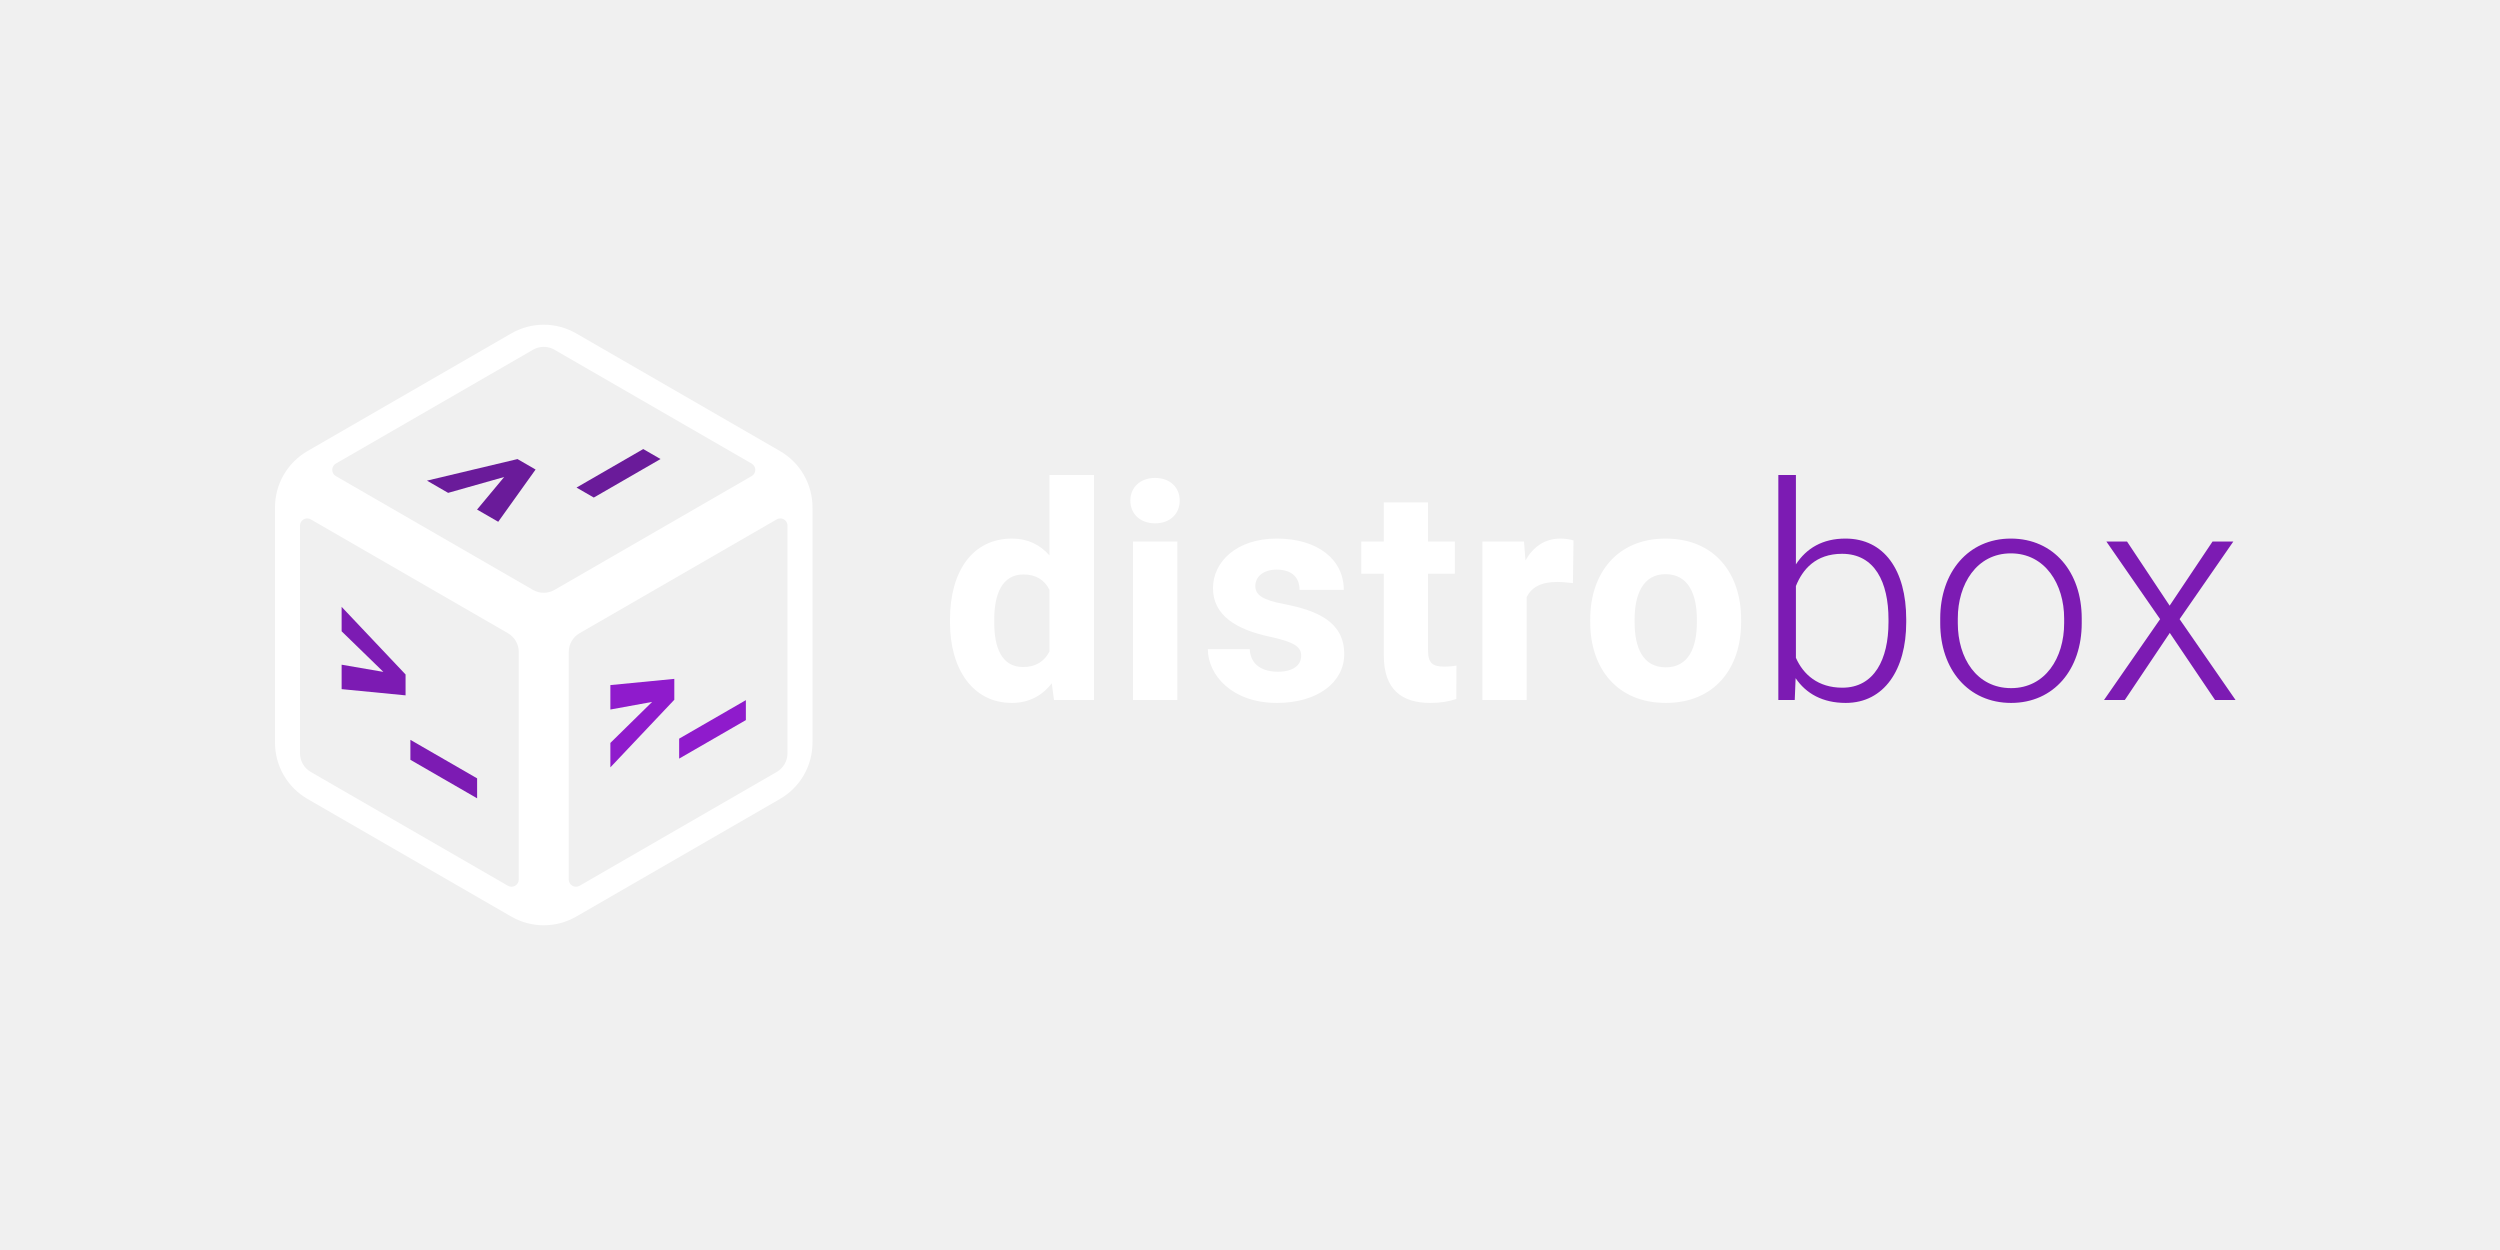
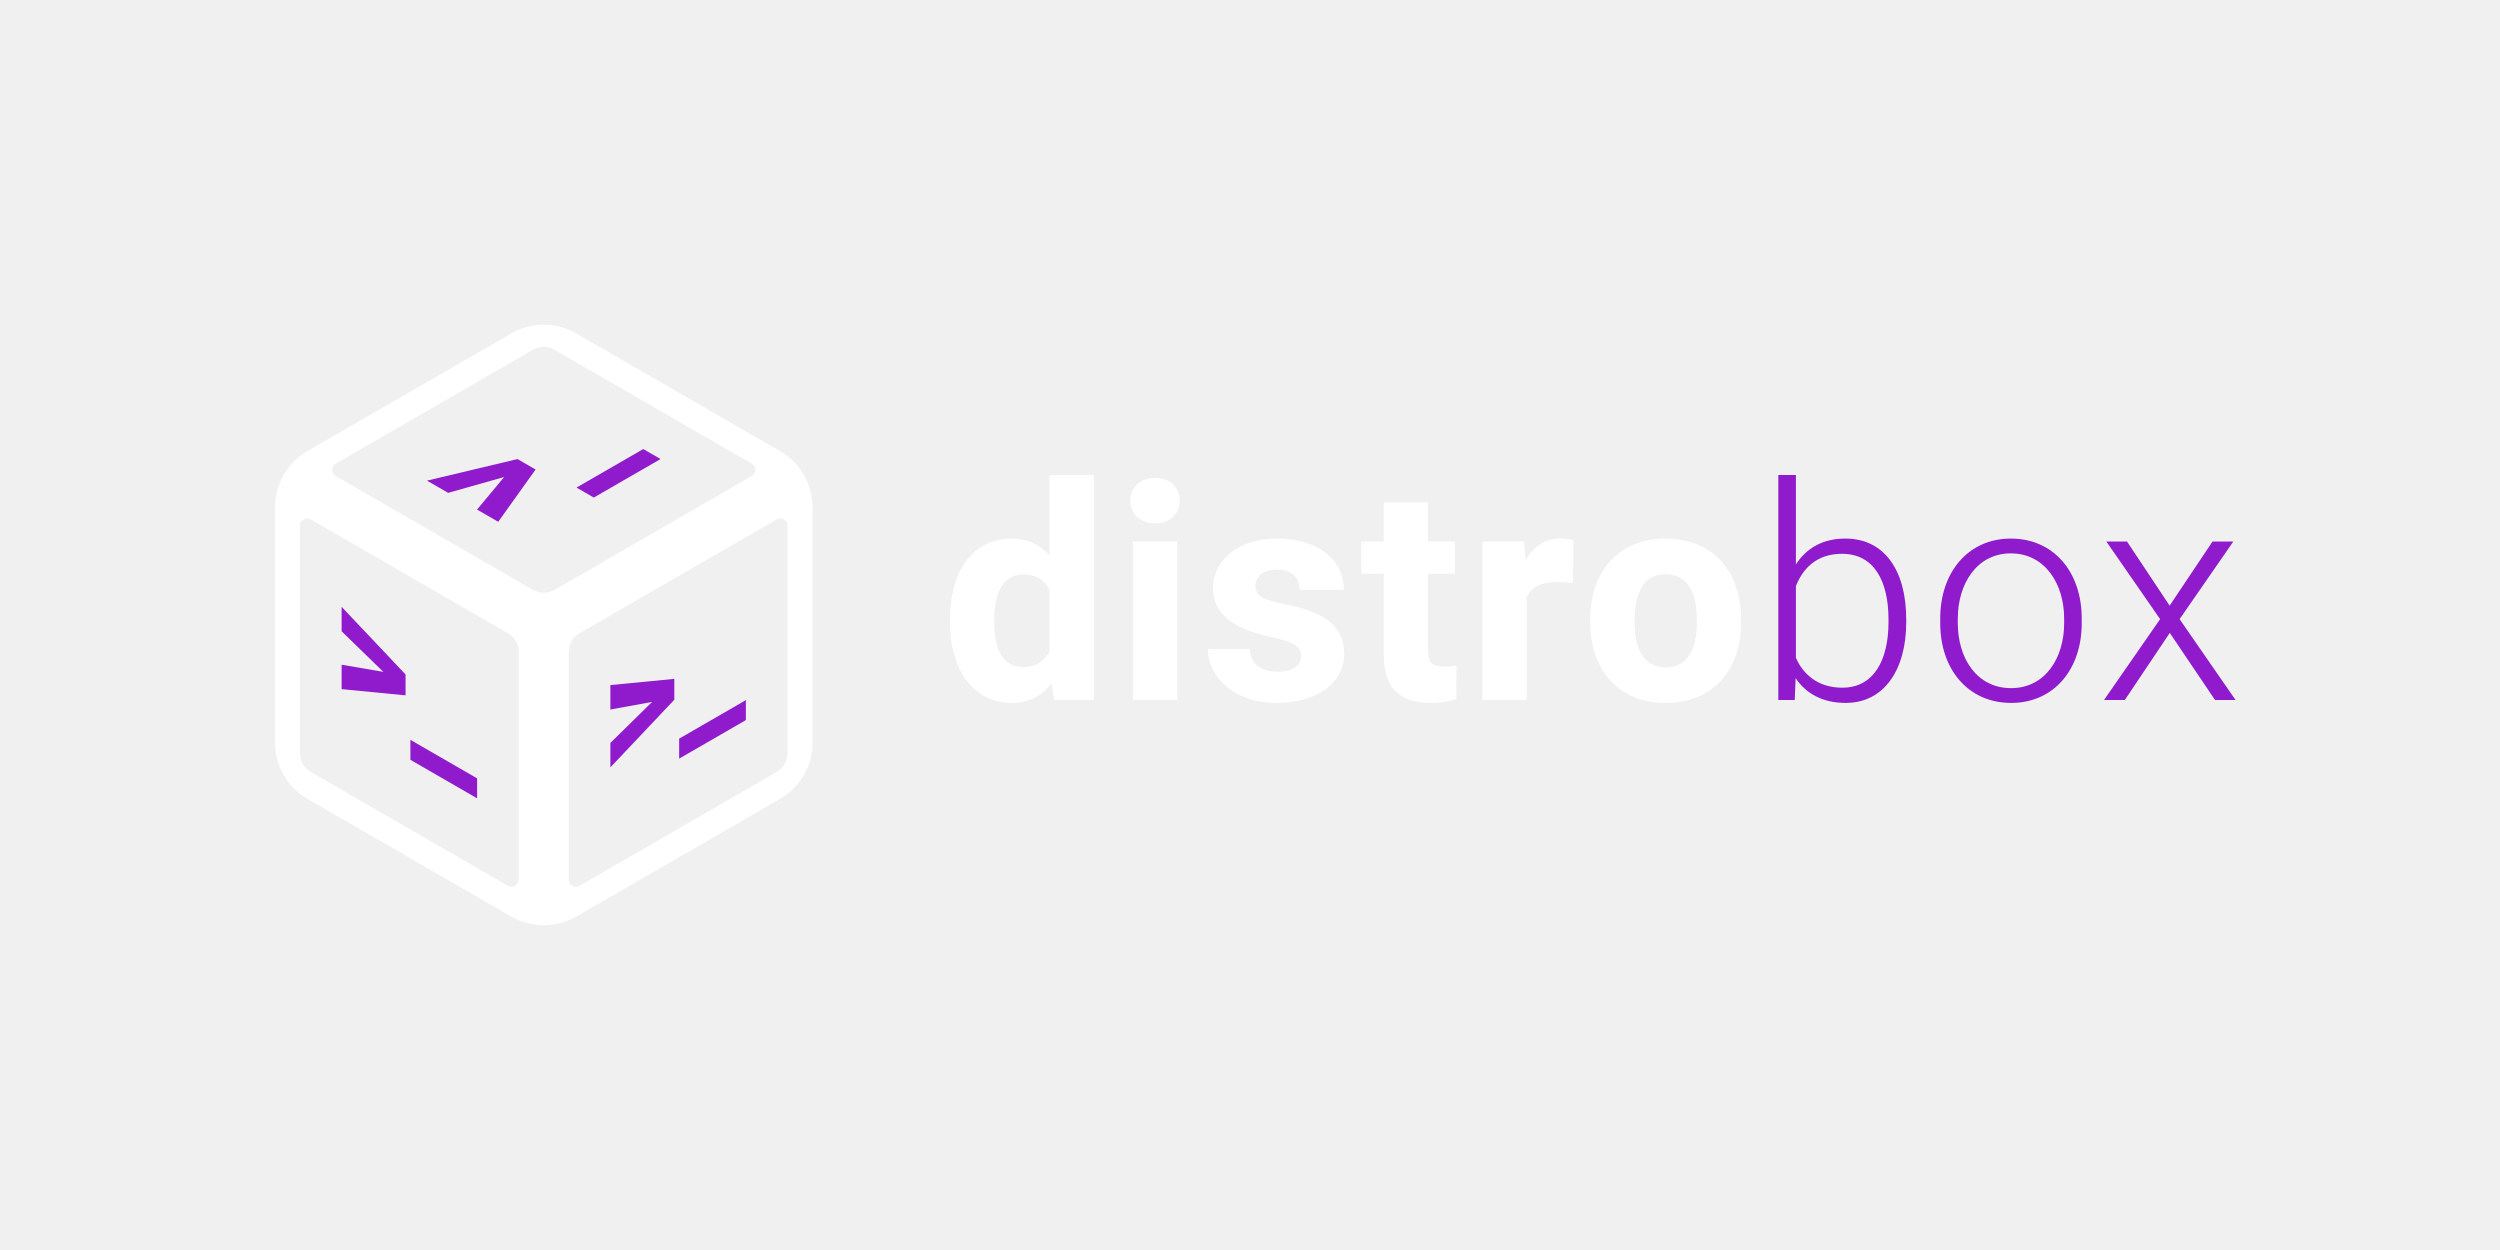
<svg xmlns="http://www.w3.org/2000/svg" xml:space="preserve" width="400" height="200">
  <defs>
    <path id="b" d="M-290 25h240v65h-240z" />
    <path id="a" d="M-68 248h35v35h-35z" />
  </defs>
  <path d="M-132 51.781a10.392 10.392 0 0 0-5.195 1.393L-169.805 72A10.392 10.392 0 0 0-175 81v37.652a10.392 10.392 0 0 0 5.195 9l32.61 18.827a10.392 10.392 0 0 0 10.39 0l32.61-18.827a10.392 10.392 0 0 0 5.195-9V81a10.392 10.392 0 0 0-5.195-9l-32.61-18.826A10.392 10.392 0 0 0-132 51.78Zm-.602 3.6a3.464 3.464 0 0 1 2.334.412L-98.732 74a1.155 1.155 0 0 1 0 2l-31.536 18.207a3.464 3.464 0 0 1-3.464 0L-165.268 76a1.155 1.155 0 0 1 0-2l31.536-18.207a3.464 3.464 0 0 1 1.13-.412zm-37.443 27.412a1.155 1.155 0 0 1 .777.137l31.536 18.207a3.464 3.464 0 0 1 1.732 3v36.414a1.155 1.155 0 0 1-1.732 1l-31.536-18.207a3.464 3.464 0 0 1-1.732-3V83.93a1.155 1.155 0 0 1 .955-1.137zm76.09 0A1.155 1.155 0 0 1-93 83.93v36.414a3.464 3.464 0 0 1-1.732 3l-31.536 18.207a1.155 1.155 0 0 1-1.732-1v-36.414a3.464 3.464 0 0 1 1.732-3l31.536-18.207a1.155 1.155 0 0 1 .777-.137z" style="fill:#fff;fill-opacity:1;stroke-width:19.861;stroke-linecap:round;stroke-linejoin:round" transform="translate(219 .174)" />
  <g style="font-weight:700;font-size:24px;font-family:Heebo;-inkscape-font-specification:&quot;Heebo Bold&quot;;text-align:center;text-anchor:middle;white-space:pre;shape-inside:url(#a);fill:#8f1bcc;fill-opacity:1;stroke-width:12;stroke-linecap:round;stroke-linejoin:round" transform="translate(158.314 -150.628)">
    <path d="m-60.654 264.152 6.68-1.218-6.68 6.563v3.91l10.23-10.818v-3.342l-10.23.994zm21.679 1.691v-3.193l-10.675 6.163v3.194z" aria-label="&gt;_" style="fill:#8f1bcc;fill-opacity:1" />
  </g>
-   <g style="font-weight:700;font-size:24px;font-family:Heebo;-inkscape-font-specification:&quot;Heebo Bold&quot;;text-align:center;text-anchor:middle;white-space:pre;shape-inside:url(#a);fill:#7c1bb3;fill-opacity:1;stroke-width:12;stroke-linecap:round;stroke-linejoin:round" transform="translate(115.314 -150.628)">
-     <path d="m-60.654 251.635 6.68 6.495-6.68-1.15v3.91l10.23.995v-3.342l-10.23-10.818Zm21.679 26.725v-3.194l-10.675-6.163v3.193z" aria-label="&gt;_" style="fill:#7c1bb3;fill-opacity:1" />
+   <g style="font-weight:700;font-size:24px;font-family:Heebo;-inkscape-font-specification:&quot;Heebo Bold&quot;;text-align:center;text-anchor:middle;white-space:pre;shape-inside:url(#a);fill:#8f1bcc;fill-opacity:1;stroke-width:12;stroke-linecap:round;stroke-linejoin:round" transform="translate(115.314 -150.628)">
+     <path d="m-60.654 251.635 6.68 6.495-6.68-1.15v3.91l10.23.995v-3.342l-10.23-10.818Zm21.679 26.725v-3.194l-10.675-6.163v3.193z" aria-label="&gt;_" style="fill:#8f1bcc;fill-opacity:1" />
  </g>
-   <g style="font-weight:700;font-size:24px;font-family:Heebo;-inkscape-font-specification:&quot;Heebo Bold&quot;;text-align:center;text-anchor:middle;white-space:pre;shape-inside:url(#a);fill:#6a1b9a;fill-opacity:1;stroke-width:12;stroke-linecap:round;stroke-linejoin:round" transform="translate(136.814 -187.868)">
-     <path d="m-65.113 266.726 8.965-2.537-4.336 5.21 3.386 1.955 5.977-8.362-2.895-1.672-14.484 3.45zm33.984-5.412-2.766-1.597-10.675 6.163 2.765 1.597z" aria-label="&gt;_" style="fill:#6a1b9a;fill-opacity:1" />
+   <g style="font-weight:700;font-size:24px;font-family:Heebo;-inkscape-font-specification:&quot;Heebo Bold&quot;;text-align:center;text-anchor:middle;white-space:pre;shape-inside:url(#a);fill:#8f1bcc;fill-opacity:1;stroke-width:12;stroke-linecap:round;stroke-linejoin:round" transform="translate(136.814 -187.868)">
+     <path d="m-65.113 266.726 8.965-2.537-4.336 5.21 3.386 1.955 5.977-8.362-2.895-1.672-14.484 3.45zm33.984-5.412-2.766-1.597-10.675 6.163 2.765 1.597z" aria-label="&gt;_" style="fill:#8f1bcc;fill-opacity:1" />
  </g>
  <g aria-label="distrobox" style="font-weight:300;font-size:48px;font-family:Heebo;-inkscape-font-specification:&quot;Heebo Light&quot;;letter-spacing:.8px;white-space:pre;shape-inside:url(#b);fill:#318ae8;stroke-width:12;stroke-linecap:round;stroke-linejoin:round" transform="translate(440.523 46.755)">
    <path d="M-288.523 52.377v.493c0 7.36 3.609 12.843 9.89 12.843 2.766 0 4.852-1.171 6.399-3.14l.351 2.672h6.399v-36h-7.125v12.867c-1.5-1.711-3.47-2.695-5.977-2.695-6.351 0-9.937 5.25-9.937 12.96zm7.078.493v-.493c0-4.078 1.265-7.218 4.664-7.218 2.015 0 3.375.867 4.172 2.46v9.868c-.797 1.547-2.157 2.484-4.22 2.484-3.444 0-4.616-3.14-4.616-7.101zm21.776-19.524c0 2.11 1.57 3.633 3.961 3.633 2.39 0 3.938-1.523 3.938-3.633 0-2.11-1.547-3.633-3.938-3.633-2.39 0-3.96 1.524-3.96 3.633zm7.524 31.899v-25.36h-7.102v25.36zm19.807-7.078c0 1.523-1.289 2.554-3.726 2.554-2.414 0-4.383-1.054-4.5-3.61h-6.703c0 4.126 3.867 8.602 11.039 8.602 6.562 0 10.781-3.328 10.781-7.804 0-5.133-4.219-6.961-9.633-8.016-3.398-.633-4.593-1.453-4.593-2.883 0-1.5 1.312-2.625 3.398-2.625 2.555 0 3.68 1.336 3.68 3.235h7.078c0-4.782-4.078-8.203-10.735-8.203-6.398 0-10.195 3.703-10.195 7.945 0 4.406 3.867 6.633 9 7.734 4.149.89 5.11 1.688 5.11 3.07zm24.59-13.125v-5.157h-4.29v-6.258h-7.078v6.258h-3.609v5.157h3.61V58.12c0 5.437 2.859 7.593 7.43 7.593 1.687 0 3-.234 4.17-.632l.024-5.344c-.468.094-1.148.164-1.968.164-1.782 0-2.579-.516-2.579-2.578V45.042zm11.488 20.203v-16.43c.75-1.617 2.343-2.46 4.92-2.46.728 0 1.806.116 2.485.187l.094-6.82c-.492-.188-1.406-.305-2.11-.305-2.46 0-4.335 1.312-5.577 3.492l-.235-3.024h-6.656v25.36zm10.174-12.915v.493c0 7.383 4.336 12.89 12.094 12.89 7.758 0 12.047-5.507 12.047-12.89v-.492c0-7.383-4.29-12.914-12.094-12.914-7.711 0-12.047 5.53-12.047 12.914zm7.102.493v-.492c0-3.891 1.289-7.22 4.945-7.22 3.727 0 5.016 3.329 5.016 7.22v.492c0 4.008-1.313 7.195-4.97 7.195-3.702 0-4.991-3.187-4.991-7.195z" style="font-weight:700;-inkscape-font-specification:&quot;Heebo Bold&quot;;fill:#fff" />
-     <path d="M-135.528 52.823v-.492c0-7.875-3.54-12.914-9.727-12.914-3.656 0-6.234 1.546-7.922 4.125V29.245h-2.812v36h2.625l.14-3.493c1.665 2.461 4.313 3.961 8.016 3.961 6.14 0 9.68-5.32 9.68-12.89zm-2.836-.492v.492c0 5.906-2.273 10.453-7.383 10.453-3.89 0-6.258-2.11-7.43-4.781V47.01c1.055-2.648 3.164-5.156 7.383-5.156 5.25 0 7.43 4.57 7.43 10.477zm8.277-.141v.773c0 7.383 4.476 12.75 11.343 12.75 6.844 0 11.297-5.367 11.297-12.75v-.773c0-7.383-4.453-12.773-11.344-12.773-6.82 0-11.296 5.39-11.296 12.773zm2.812.773v-.773c0-5.46 3-10.406 8.484-10.406 5.508 0 8.532 4.945 8.532 10.406v.773c0 5.555-3.024 10.383-8.485 10.383-5.531 0-8.531-4.828-8.531-10.383zm33.894-2.813-6.82-10.265h-3.305l8.601 12.422-8.976 12.938h3.328l7.195-10.735 7.242 10.735h3.282l-8.954-12.938 8.602-12.422h-3.328z" style="fill:#7c1bb3;fill-opacity:1" />
+     <path d="M-135.528 52.823v-.492c0-7.875-3.54-12.914-9.727-12.914-3.656 0-6.234 1.546-7.922 4.125V29.245h-2.812v36h2.625l.14-3.493c1.665 2.461 4.313 3.961 8.016 3.961 6.14 0 9.68-5.32 9.68-12.89zm-2.836-.492v.492c0 5.906-2.273 10.453-7.383 10.453-3.89 0-6.258-2.11-7.43-4.781V47.01c1.055-2.648 3.164-5.156 7.383-5.156 5.25 0 7.43 4.57 7.43 10.477zm8.277-.141v.773c0 7.383 4.476 12.75 11.343 12.75 6.844 0 11.297-5.367 11.297-12.75v-.773c0-7.383-4.453-12.773-11.344-12.773-6.82 0-11.296 5.39-11.296 12.773zm2.812.773v-.773c0-5.46 3-10.406 8.484-10.406 5.508 0 8.532 4.945 8.532 10.406v.773c0 5.555-3.024 10.383-8.485 10.383-5.531 0-8.531-4.828-8.531-10.383zm33.894-2.813-6.82-10.265h-3.305l8.601 12.422-8.976 12.938h3.328l7.195-10.735 7.242 10.735h3.282l-8.954-12.938 8.602-12.422h-3.328z" style="fill:#8f1bcc;fill-opacity:1" />
  </g>
</svg>
